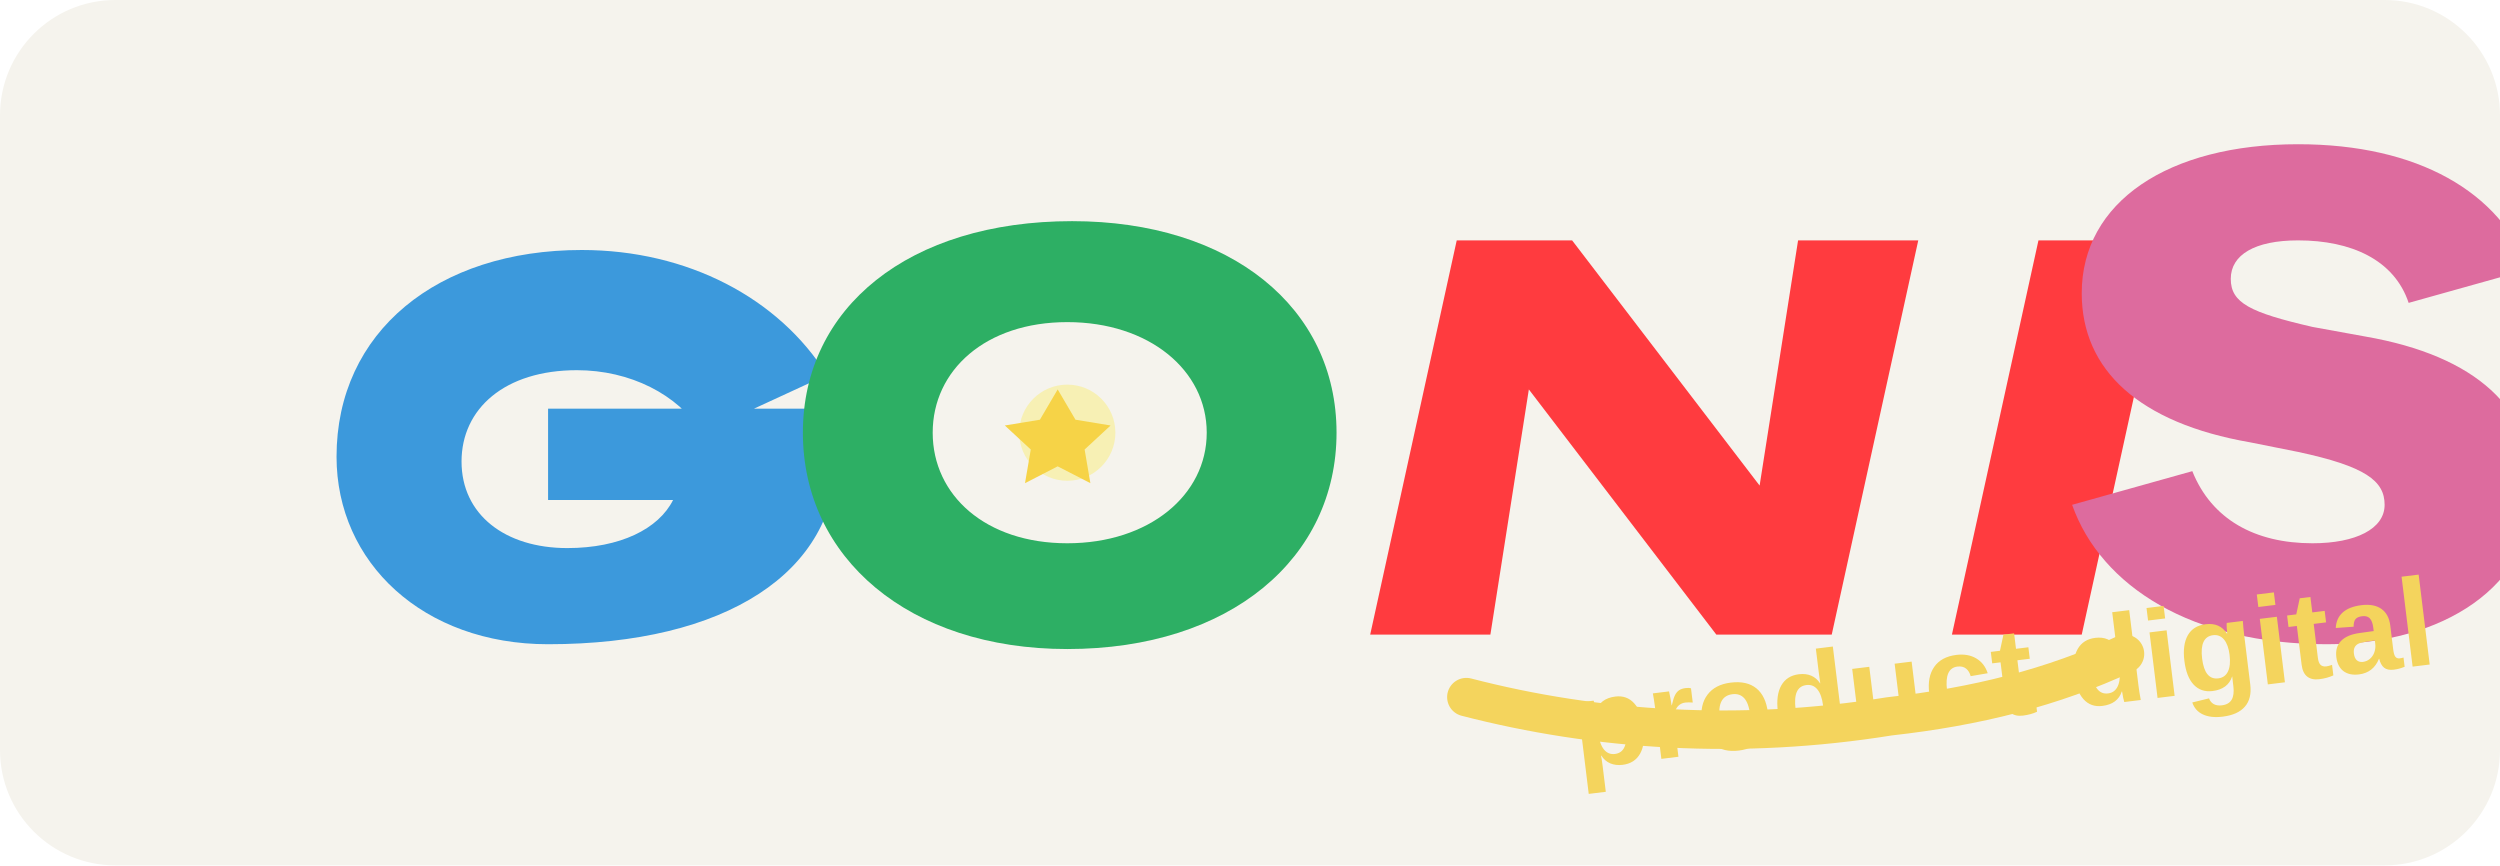
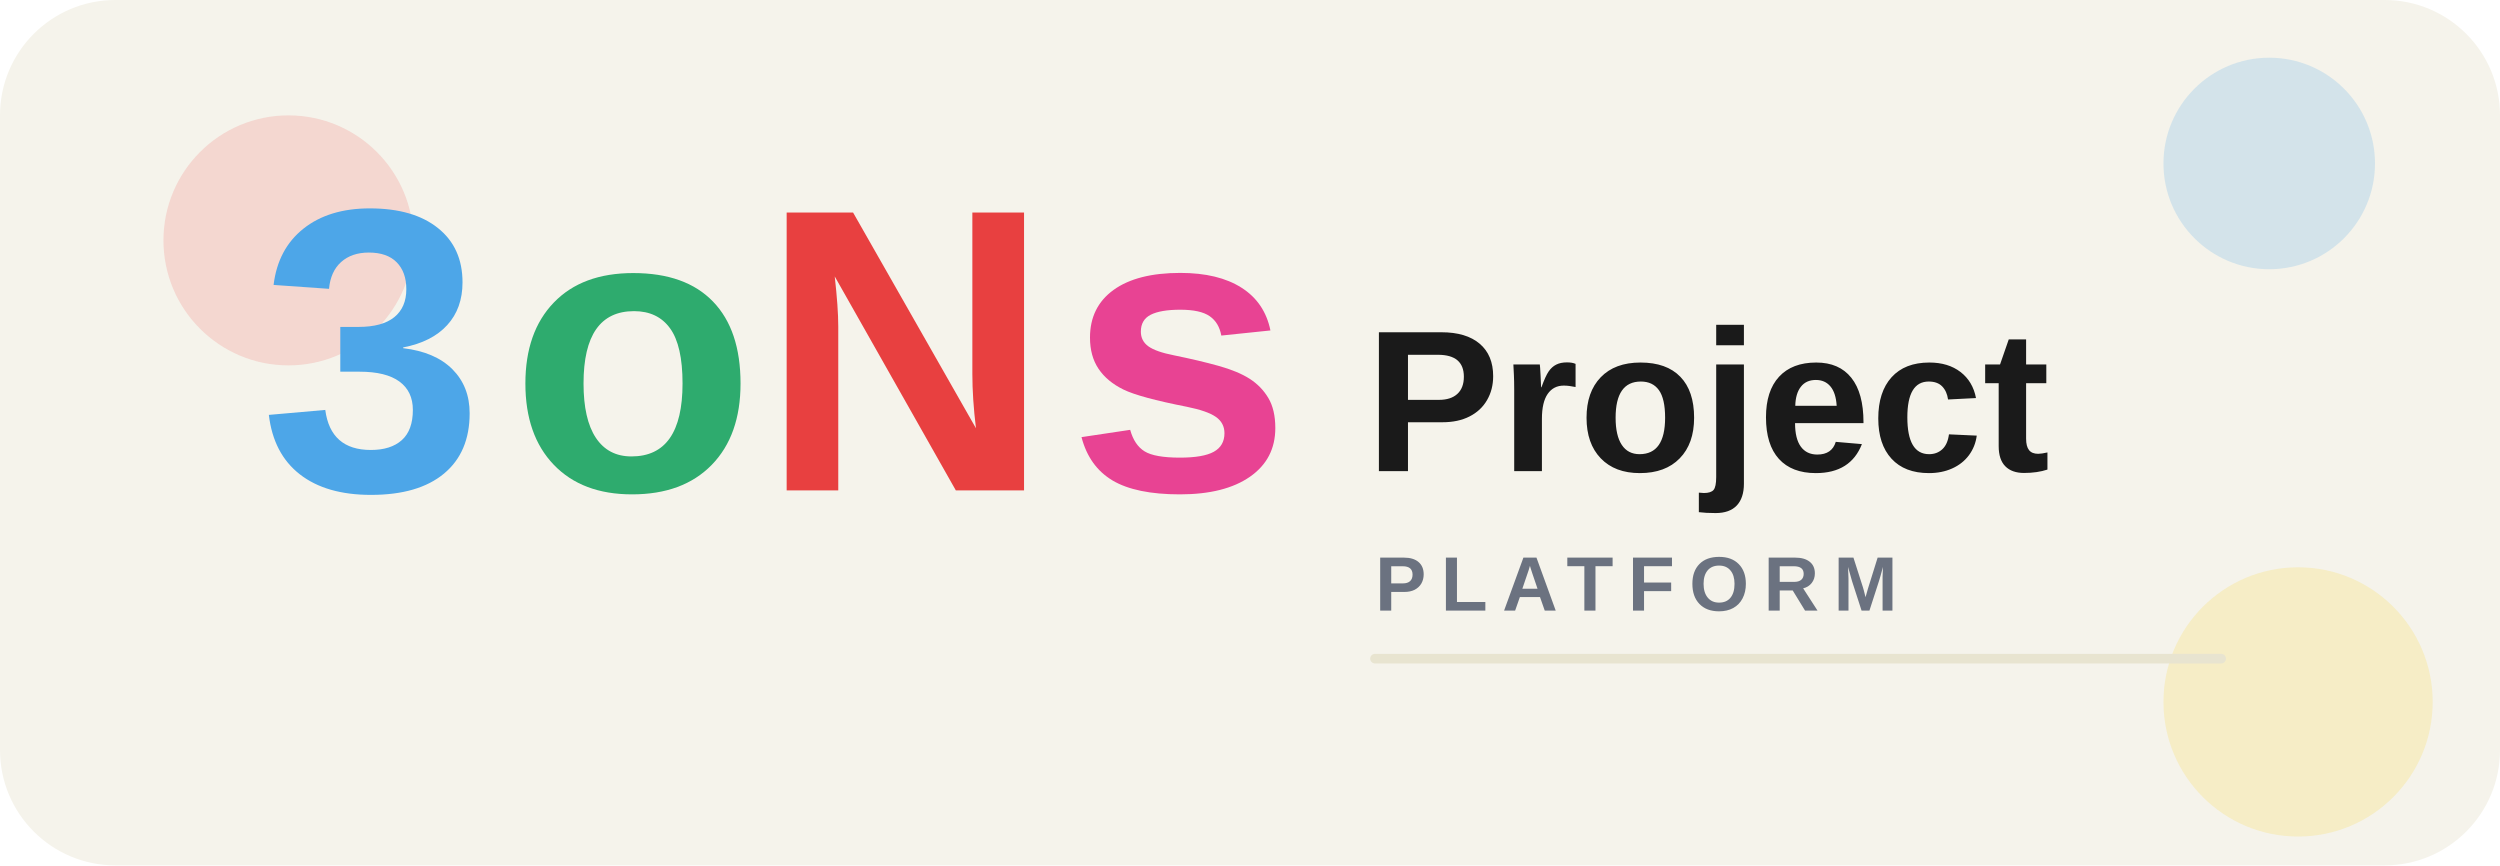
<svg xmlns="http://www.w3.org/2000/svg" viewBox="0 0 520 180" fill="none">
-   <rect width="520" height="180" rx="24" fill="#F5F3ED" />
-   <g transform="translate(30,24)">
-     <path d="M84 110C58 110 40 93 40 71C40 45 61 28 91 28C113 28 132 38 142 54L116 66C111 58 101 53 90 53C75 53 66 61 66 72C66 83 75 90 88 90C99 90 107 86 110 80H84V61H144V71C144 95 121 110 84 110Z" fill="#3C99DC" />
-     <path d="M192 111C159 111 137 92 137 66C137 40 159 22 193 22C226 22 248 40 248 66C248 92 226 111 192 111ZM192 89C209 89 221 79 221 66C221 53 209 43 192 43C175 43 164 53 164 66C164 79 175 89 192 89Z" fill="#2DAF64" />
-     <circle cx="192" cy="66" r="10" fill="#F7F0B4" />
-     <path d="M190 57L193.7 63.3L201 64.5L195.6 69.5L196.8 76.5L190 73L183.2 76.5L184.4 69.5L179 64.5L186.3 63.3L190 57Z" fill="#F6D347" />
-     <path d="M255 108L273 26H297L336 77L344 26H369L351 108H327L288 57L280 108H255Z" fill="#FF3B3F" />
-     <path d="M376 108L394 26H421L403 108H376Z" fill="#FF3B3F" />
-     <path d="M454 110C426 110 407 98 401 81L426 74C430 84 439 89 451 89C460 89 466 86 466 81C466 76 462 73 448 70L438 68C415 64 403 53 403 37C403 18 421 6 448 6C473 6 490 16 496 32L471 39C468 30 459 26 448 26C439 26 434 29 434 34C434 39 438 41 451 44L462 46C485 50 497 61 497 78C497 98 478 110 454 110Z" fill="#DD6B9E" />
-   </g>
-   <path d="M305 145C332 152 362 154 393 149C411 147 427 143 442 136" stroke="#F4D45D" stroke-width="8" stroke-linecap="round" />
-   <text x="328" y="160" font-family="Verdana, Arial, sans-serif" font-size="26" font-weight="700" fill="#F4D45D" transform="rotate(-7 328 160)">product digital</text>
+   <rect width="520" height="180" rx="24" fill="#F5F3EB" />
+   <circle cx="60" cy="50" r="26" fill="#E84040" fill-opacity="0.16" />
+   <circle cx="472" cy="34" r="22" fill="#4DA6E8" fill-opacity="0.2" />
+   <circle cx="478" cy="146" r="28" fill="#F5C800" fill-opacity="0.16" />
+   <text x="54" y="102" font-family="Plus Jakarta Sans, Outfit, Arial, sans-serif" font-size="84" font-weight="800" fill="#4DA6E8">3</text>
+   <text x="106" y="102" font-family="Plus Jakarta Sans, Outfit, Arial, sans-serif" font-size="84" font-weight="800" fill="#2EAB6E">o</text>
+   <text x="158" y="102" font-family="Plus Jakarta Sans, Outfit, Arial, sans-serif" font-size="84" font-weight="800" fill="#E84040">N</text>
+   <text x="222" y="102" font-family="Plus Jakarta Sans, Outfit, Arial, sans-serif" font-size="84" font-weight="800" fill="#E84393">s</text>
+   <text x="284" y="98" font-family="Outfit, Plus Jakarta Sans, Arial, sans-serif" font-size="42" font-weight="700" fill="#1A1A1A">Project</text>
+   <text x="286" y="127" font-family="Plus Jakarta Sans, Outfit, Arial, sans-serif" font-size="16" font-weight="700" letter-spacing="3" fill="#6B7280">PLATFORM</text>
+   <path d="M286 137H462" stroke="#E8E4D0" stroke-width="2" stroke-linecap="round" />
</svg>
